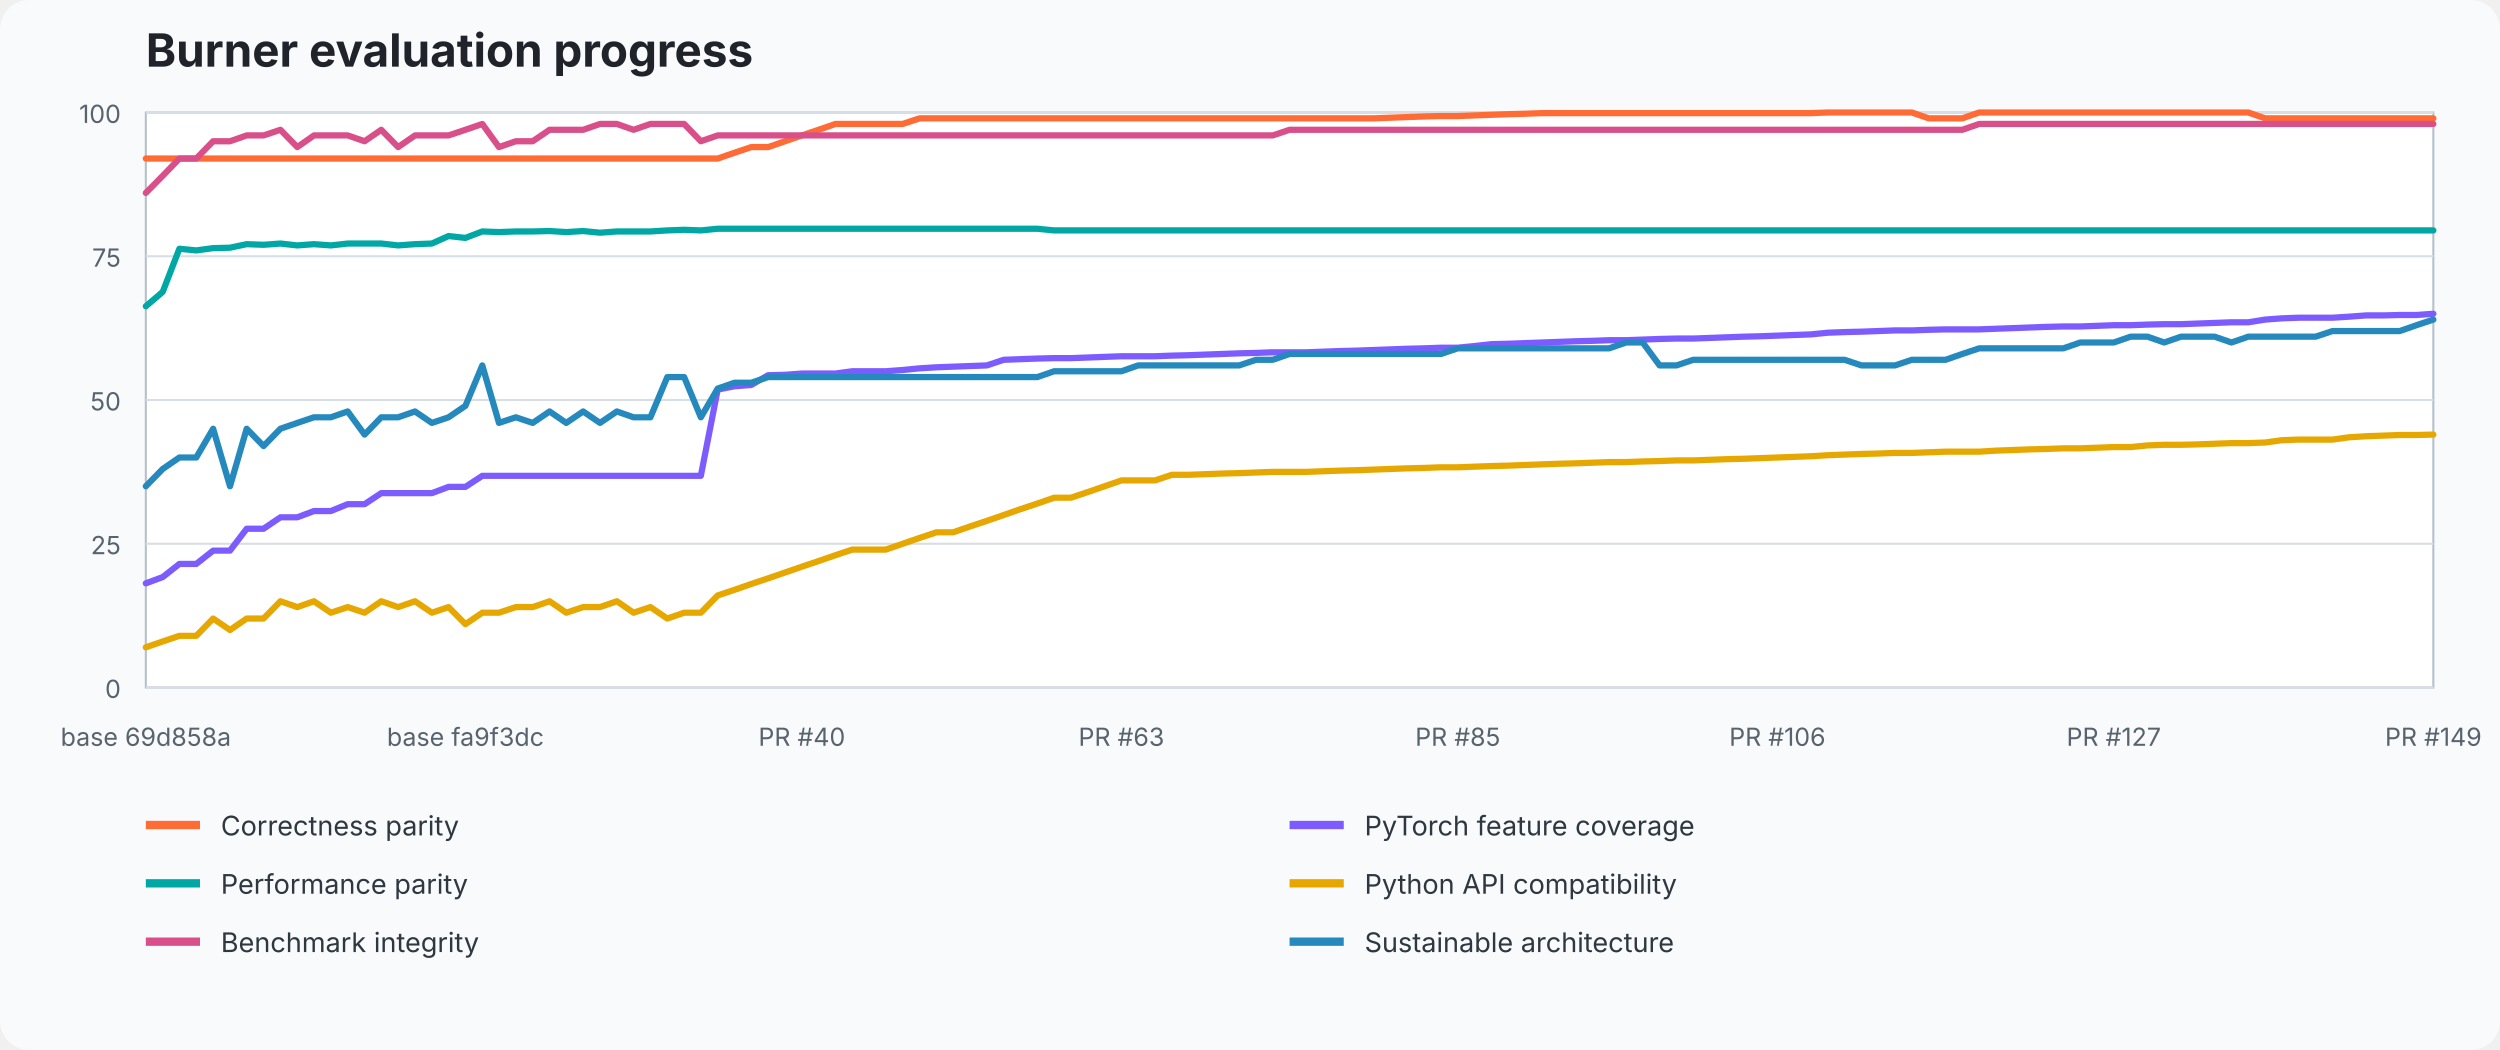
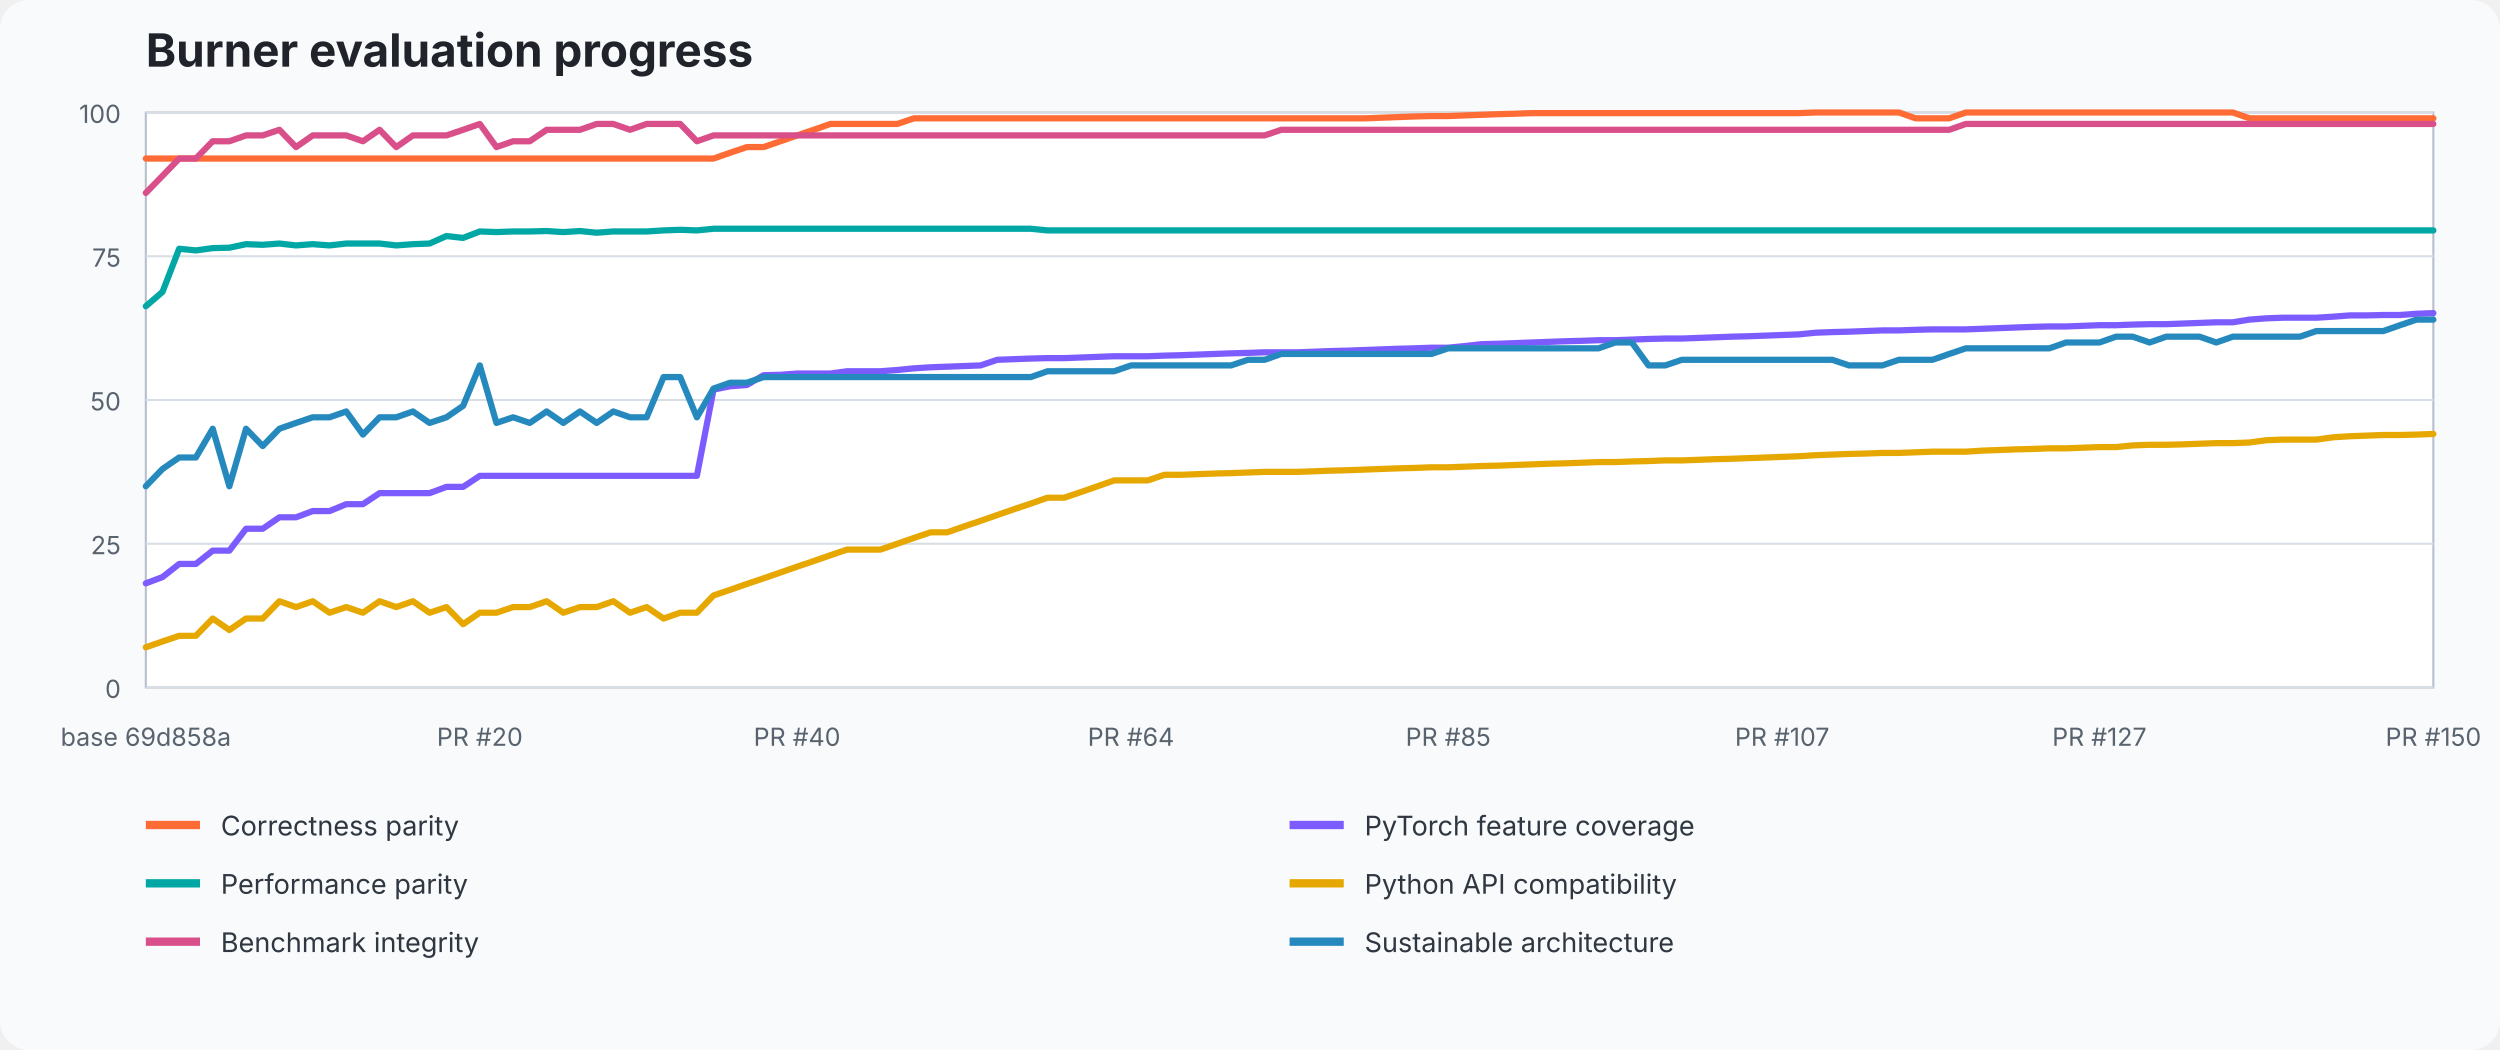
<svg xmlns="http://www.w3.org/2000/svg" width="1200" height="504" viewBox="0 0 1200 504" role="img" aria-labelledby="title desc">
  <style>text{font-family:ui-sans-serif,system-ui,-apple-system,BlinkMacSystemFont,"Segoe UI",sans-serif}.title{font-size:22px;font-weight:700;fill:#20242a}.axis{font-size:12px;fill:#59636e}.legend{font-size:13px;fill:#2f3740}.grid{stroke:#d8dee5;stroke-width:1}.plot{fill:#fff;stroke:#b7c0ca}</style>
  <rect width="100%" height="100%" fill="#f8fafc" rx="14" />
  <text x="70" y="32" class="title">Burner evaluation progress</text>
  <rect x="70" y="54" width="1098" height="276" class="plot" />
  <line x1="70" y1="330" x2="1168" y2="330" class="grid" />
  <text x="58" y="335" text-anchor="end" class="axis">0</text>
  <line x1="70" y1="261" x2="1168" y2="261" class="grid" />
  <text x="58" y="266" text-anchor="end" class="axis">25</text>
  <line x1="70" y1="192" x2="1168" y2="192" class="grid" />
  <text x="58" y="197" text-anchor="end" class="axis">50</text>
  <line x1="70" y1="123" x2="1168" y2="123" class="grid" />
  <text x="58" y="128" text-anchor="end" class="axis">75</text>
  <line x1="70" y1="54" x2="1168" y2="54" class="grid" />
  <text x="58" y="59" text-anchor="end" class="axis">100</text>
-   <polyline points="70.0,76.1 78.1,76.1 86.1,76.1 94.2,76.1 102.3,76.1 110.4,76.1 118.4,76.1 126.5,76.1 134.6,76.1 142.7,76.1 150.7,76.1 158.8,76.1 166.9,76.1 175.0,76.1 183.0,76.1 191.1,76.1 199.2,76.1 207.3,76.1 215.3,76.1 223.4,76.1 231.5,76.1 239.5,76.1 247.6,76.1 255.7,76.1 263.8,76.1 271.8,76.1 279.9,76.1 288.0,76.1 296.1,76.1 304.1,76.1 312.2,76.1 320.3,76.1 328.4,76.1 336.4,76.1 344.5,76.1 352.6,73.3 360.6,70.6 368.7,70.6 376.8,67.8 384.9,65.0 392.9,62.3 401.0,59.5 409.1,59.5 417.2,59.5 425.2,59.5 433.3,59.5 441.4,56.8 449.5,56.8 457.5,56.8 465.6,56.8 473.7,56.8 481.8,56.8 489.8,56.8 497.9,56.8 506.0,56.8 514.0,56.8 522.1,56.8 530.2,56.8 538.3,56.8 546.3,56.8 554.4,56.8 562.5,56.8 570.6,56.8 578.6,56.8 586.7,56.8 594.8,56.8 602.9,56.8 610.9,56.8 619.0,56.8 627.1,56.8 635.1,56.8 643.2,56.8 651.3,56.8 659.4,56.8 667.4,56.5 675.5,56.2 683.6,55.9 691.7,55.7 699.7,55.7 707.8,55.4 715.9,55.1 724.0,54.8 732.0,54.6 740.1,54.3 748.2,54.3 756.3,54.3 764.3,54.3 772.4,54.3 780.5,54.3 788.5,54.3 796.6,54.3 804.7,54.3 812.8,54.3 820.8,54.3 828.9,54.3 837.0,54.3 845.1,54.3 853.1,54.3 861.2,54.3 869.3,54.3 877.4,54.0 885.4,54.0 893.5,54.0 901.6,54.0 909.6,54.0 917.7,54.0 925.8,56.8 933.9,56.8 941.9,56.8 950.0,54.0 958.1,54.0 966.2,54.0 974.2,54.0 982.3,54.0 990.4,54.0 998.5,54.0 1006.5,54.0 1014.6,54.0 1022.7,54.0 1030.8,54.0 1038.8,54.0 1046.9,54.0 1055.0,54.0 1063.0,54.0 1071.1,54.0 1079.2,54.0 1087.3,56.8 1095.3,56.8 1103.4,56.8 1111.5,56.8 1119.6,56.8 1127.6,56.8 1135.7,56.8 1143.8,56.8 1151.9,56.8 1159.9,56.8 1168.0,56.8" fill="none" stroke="#ff6b35" stroke-width="3" stroke-linejoin="round" stroke-linecap="round" />
-   <polyline points="70.0,280.0 78.1,277.0 86.1,270.7 94.2,270.7 102.3,264.3 110.4,264.3 118.4,253.8 126.5,253.8 134.6,248.3 142.7,248.3 150.7,245.3 158.8,245.3 166.9,242.0 175.0,242.0 183.0,236.7 191.1,236.7 199.2,236.7 207.3,236.7 215.3,233.7 223.4,233.7 231.5,228.4 239.5,228.4 247.6,228.4 255.7,228.4 263.8,228.4 271.8,228.4 279.9,228.4 288.0,228.4 296.1,228.4 304.1,228.4 312.2,228.4 320.3,228.4 328.4,228.4 336.4,228.4 344.5,187.0 352.6,185.4 360.6,184.8 368.7,180.1 376.8,179.9 384.9,179.3 392.9,179.3 401.0,179.3 409.1,178.2 417.2,178.2 425.2,178.2 433.3,177.6 441.4,176.8 449.5,176.3 457.5,176.0 465.6,175.7 473.7,175.4 481.8,172.7 489.8,172.4 497.9,172.1 506.0,171.9 514.0,171.9 522.1,171.6 530.2,171.3 538.3,171.0 546.3,171.0 554.4,171.0 562.5,170.7 570.6,170.5 578.6,170.2 586.7,169.9 594.8,169.6 602.9,169.4 610.9,169.1 619.0,169.1 627.1,169.1 635.1,168.8 643.2,168.5 651.3,168.3 659.4,168.0 667.4,167.7 675.5,167.4 683.6,167.2 691.7,166.9 699.7,166.9 707.8,166.1 715.9,165.2 724.0,165.0 732.0,164.7 740.1,164.4 748.2,164.1 756.3,163.8 764.3,163.6 772.4,163.3 780.5,163.3 788.5,163.0 796.6,162.7 804.7,162.5 812.8,162.5 820.8,162.2 828.9,161.9 837.0,161.6 845.1,161.4 853.1,161.1 861.2,160.8 869.3,160.5 877.4,159.7 885.4,159.4 893.5,159.2 901.6,158.9 909.6,158.6 917.7,158.6 925.8,158.3 933.9,158.1 941.9,158.1 950.0,158.1 958.1,157.8 966.2,157.5 974.2,157.2 982.3,156.9 990.4,156.7 998.5,156.7 1006.5,156.4 1014.6,156.1 1022.7,156.1 1030.8,155.8 1038.8,155.6 1046.9,155.6 1055.0,155.3 1063.0,155.0 1071.1,154.7 1079.2,154.7 1087.3,153.4 1095.3,152.8 1103.4,152.5 1111.5,152.5 1119.6,152.5 1127.6,152.0 1135.7,151.4 1143.8,151.4 1151.9,151.2 1159.9,151.2 1168.0,150.6" fill="none" stroke="#7c5cff" stroke-width="3" stroke-linejoin="round" stroke-linecap="round" />
-   <polyline points="70.0,147.0 78.1,140.1 86.1,119.4 94.2,120.2 102.3,119.1 110.4,118.9 118.4,117.2 126.5,117.5 134.6,116.9 142.7,117.8 150.7,117.2 158.8,117.8 166.9,116.9 175.0,116.9 183.0,116.9 191.1,117.8 199.2,117.2 207.3,116.9 215.3,113.3 223.4,114.2 231.5,111.1 239.5,111.4 247.6,111.1 255.7,111.1 263.8,110.9 271.8,111.4 279.9,110.9 288.0,111.7 296.1,111.1 304.1,111.1 312.2,111.1 320.3,110.6 328.4,110.3 336.4,110.6 344.5,109.8 352.6,109.8 360.6,109.8 368.7,109.8 376.8,109.8 384.9,109.8 392.9,109.8 401.0,109.8 409.1,109.8 417.2,109.8 425.2,109.8 433.3,109.8 441.4,109.8 449.5,109.8 457.5,109.8 465.6,109.8 473.7,109.8 481.8,109.8 489.8,109.8 497.9,109.8 506.0,110.6 514.0,110.6 522.1,110.6 530.2,110.6 538.3,110.6 546.3,110.6 554.4,110.6 562.5,110.6 570.6,110.6 578.6,110.6 586.7,110.6 594.8,110.6 602.9,110.6 610.9,110.6 619.0,110.6 627.1,110.6 635.1,110.6 643.2,110.6 651.3,110.6 659.4,110.6 667.4,110.6 675.5,110.6 683.6,110.6 691.7,110.6 699.7,110.6 707.8,110.6 715.9,110.6 724.0,110.6 732.0,110.6 740.1,110.6 748.2,110.6 756.3,110.6 764.3,110.6 772.4,110.6 780.5,110.6 788.5,110.6 796.6,110.6 804.7,110.6 812.8,110.6 820.8,110.6 828.9,110.6 837.0,110.6 845.1,110.6 853.1,110.6 861.2,110.6 869.3,110.6 877.4,110.6 885.4,110.6 893.5,110.6 901.6,110.6 909.6,110.6 917.7,110.6 925.8,110.6 933.9,110.6 941.9,110.6 950.0,110.6 958.1,110.6 966.2,110.6 974.2,110.6 982.3,110.6 990.4,110.6 998.5,110.6 1006.5,110.6 1014.6,110.6 1022.7,110.6 1030.8,110.6 1038.8,110.6 1046.9,110.6 1055.0,110.6 1063.0,110.6 1071.1,110.6 1079.2,110.6 1087.3,110.6 1095.3,110.6 1103.4,110.6 1111.5,110.6 1119.6,110.6 1127.6,110.6 1135.7,110.6 1143.8,110.6 1151.9,110.6 1159.9,110.6 1168.0,110.6" fill="none" stroke="#00a7a5" stroke-width="3" stroke-linejoin="round" stroke-linecap="round" />
-   <polyline points="70.0,310.7 78.1,307.9 86.1,305.2 94.2,305.2 102.3,296.9 110.4,302.4 118.4,296.9 126.5,296.9 134.6,288.6 142.7,291.4 150.7,288.6 158.8,294.1 166.9,291.4 175.0,294.1 183.0,288.6 191.1,291.4 199.2,288.6 207.3,294.1 215.3,291.4 223.4,299.6 231.5,294.1 239.5,294.1 247.6,291.4 255.7,291.4 263.8,288.6 271.8,294.1 279.9,291.4 288.0,291.4 296.1,288.6 304.1,294.1 312.2,291.4 320.3,296.9 328.4,294.1 336.4,294.1 344.5,285.8 352.6,283.1 360.6,280.3 368.7,277.6 376.8,274.8 384.9,272.0 392.9,269.3 401.0,266.5 409.1,263.8 417.2,263.8 425.2,263.8 433.3,261.0 441.4,258.2 449.5,255.5 457.5,255.5 465.6,252.7 473.7,250.0 481.8,247.2 489.8,244.4 497.9,241.7 506.0,238.9 514.0,238.9 522.1,236.2 530.2,233.4 538.3,230.6 546.3,230.6 554.4,230.6 562.5,227.9 570.6,227.9 578.6,227.6 586.7,227.3 594.8,227.1 602.9,226.8 610.9,226.5 619.0,226.5 627.1,226.5 635.1,226.2 643.2,225.9 651.3,225.7 659.4,225.4 667.4,225.1 675.5,224.8 683.6,224.6 691.7,224.3 699.7,224.3 707.8,224.0 715.9,223.7 724.0,223.5 732.0,223.2 740.1,222.9 748.2,222.6 756.3,222.4 764.3,222.1 772.4,221.8 780.5,221.8 788.5,221.5 796.6,221.3 804.7,221.0 812.8,221.0 820.8,220.7 828.9,220.4 837.0,220.2 845.1,219.9 853.1,219.6 861.2,219.3 869.3,219.0 877.4,218.5 885.4,218.2 893.5,217.9 901.6,217.7 909.6,217.4 917.7,217.4 925.8,217.1 933.9,216.8 941.9,216.8 950.0,216.8 958.1,216.3 966.2,216.0 974.2,215.7 982.3,215.5 990.4,215.2 998.5,215.2 1006.5,214.9 1014.6,214.6 1022.7,214.6 1030.8,213.8 1038.8,213.5 1046.9,213.5 1055.0,213.3 1063.0,213.0 1071.1,212.7 1079.2,212.7 1087.3,212.4 1095.3,211.3 1103.4,211.0 1111.5,211.0 1119.6,211.0 1127.6,209.9 1135.7,209.4 1143.8,209.1 1151.9,208.8 1159.9,208.8 1168.0,208.6" fill="none" stroke="#e6a700" stroke-width="3" stroke-linejoin="round" stroke-linecap="round" />
-   <polyline points="70.0,92.6 78.1,84.4 86.1,76.1 94.2,76.1 102.3,67.8 110.4,67.8 118.4,65.0 126.5,65.0 134.6,62.3 142.7,70.6 150.7,65.0 158.8,65.0 166.9,65.0 175.0,67.8 183.0,62.3 191.1,70.6 199.2,65.0 207.3,65.0 215.3,65.0 223.4,62.3 231.5,59.5 239.5,70.6 247.6,67.8 255.7,67.8 263.8,62.3 271.8,62.3 279.9,62.3 288.0,59.5 296.1,59.5 304.1,62.3 312.2,59.5 320.3,59.5 328.4,59.5 336.4,67.8 344.5,65.0 352.6,65.0 360.6,65.0 368.7,65.0 376.8,65.0 384.9,65.0 392.9,65.0 401.0,65.0 409.1,65.0 417.2,65.0 425.2,65.0 433.3,65.0 441.4,65.0 449.5,65.0 457.5,65.0 465.6,65.0 473.7,65.0 481.8,65.0 489.8,65.0 497.9,65.0 506.0,65.0 514.0,65.0 522.1,65.0 530.2,65.0 538.3,65.0 546.3,65.0 554.4,65.0 562.5,65.0 570.6,65.0 578.6,65.0 586.7,65.0 594.8,65.0 602.9,65.0 610.9,65.0 619.0,62.3 627.1,62.3 635.1,62.3 643.2,62.3 651.3,62.3 659.4,62.3 667.4,62.3 675.5,62.3 683.6,62.3 691.7,62.3 699.7,62.3 707.8,62.3 715.9,62.3 724.0,62.3 732.0,62.3 740.1,62.3 748.2,62.3 756.3,62.3 764.3,62.3 772.4,62.3 780.5,62.3 788.5,62.3 796.6,62.3 804.7,62.3 812.8,62.3 820.8,62.3 828.9,62.3 837.0,62.3 845.1,62.3 853.1,62.3 861.2,62.3 869.3,62.3 877.4,62.3 885.4,62.3 893.5,62.3 901.6,62.3 909.6,62.3 917.7,62.3 925.8,62.3 933.9,62.3 941.9,62.3 950.0,59.5 958.1,59.5 966.2,59.5 974.2,59.5 982.3,59.5 990.4,59.5 998.5,59.5 1006.5,59.5 1014.6,59.5 1022.7,59.5 1030.8,59.5 1038.8,59.5 1046.9,59.5 1055.0,59.5 1063.0,59.5 1071.1,59.5 1079.2,59.5 1087.3,59.5 1095.3,59.5 1103.4,59.5 1111.5,59.5 1119.6,59.5 1127.6,59.5 1135.7,59.5 1143.8,59.5 1151.9,59.5 1159.9,59.5 1168.0,59.5" fill="none" stroke="#d94f8a" stroke-width="3" stroke-linejoin="round" stroke-linecap="round" />
-   <polyline points="70.0,233.4 78.1,225.1 86.1,219.6 94.2,219.6 102.3,205.8 110.4,233.4 118.4,205.8 126.5,214.1 134.6,205.8 142.7,203.0 150.7,200.3 158.8,200.3 166.9,197.5 175.0,208.6 183.0,200.3 191.1,200.3 199.2,197.5 207.3,203.0 215.3,200.3 223.4,194.8 231.5,175.4 239.5,203.0 247.6,200.3 255.7,203.0 263.8,197.5 271.8,203.0 279.9,197.5 288.0,203.0 296.1,197.5 304.1,200.3 312.2,200.3 320.3,181.0 328.4,181.0 336.4,200.3 344.5,186.5 352.6,183.7 360.6,183.7 368.7,181.0 376.8,181.0 384.9,181.0 392.9,181.0 401.0,181.0 409.1,181.0 417.2,181.0 425.2,181.0 433.3,181.0 441.4,181.0 449.5,181.0 457.5,181.0 465.6,181.0 473.7,181.0 481.8,181.0 489.8,181.0 497.9,181.0 506.0,178.2 514.0,178.2 522.1,178.2 530.2,178.2 538.3,178.2 546.3,175.4 554.4,175.4 562.5,175.4 570.6,175.4 578.6,175.4 586.7,175.4 594.8,175.4 602.9,172.7 610.9,172.7 619.0,169.9 627.1,169.9 635.1,169.9 643.2,169.9 651.3,169.9 659.4,169.9 667.4,169.9 675.5,169.9 683.6,169.9 691.7,169.9 699.7,167.2 707.8,167.2 715.9,167.2 724.0,167.2 732.0,167.2 740.1,167.2 748.2,167.2 756.3,167.2 764.3,167.2 772.4,167.2 780.5,164.4 788.5,164.4 796.6,175.4 804.7,175.4 812.8,172.7 820.8,172.7 828.9,172.7 837.0,172.7 845.1,172.7 853.1,172.7 861.2,172.7 869.3,172.7 877.4,172.7 885.4,172.7 893.5,175.4 901.6,175.4 909.6,175.4 917.7,172.7 925.8,172.7 933.9,172.7 941.9,169.9 950.0,167.2 958.1,167.2 966.2,167.2 974.2,167.2 982.3,167.2 990.4,167.2 998.5,164.4 1006.5,164.4 1014.6,164.4 1022.7,161.6 1030.8,161.6 1038.8,164.4 1046.9,161.6 1055.0,161.6 1063.0,161.6 1071.1,164.4 1079.2,161.6 1087.3,161.6 1095.3,161.6 1103.4,161.6 1111.5,161.6 1119.6,158.9 1127.6,158.9 1135.7,158.9 1143.8,158.9 1151.9,158.9 1159.9,156.1 1168.0,153.4" fill="none" stroke="#2589bd" stroke-width="3" stroke-linejoin="round" stroke-linecap="round" />
+   <polyline points="70.0,76.1 78.0,76.1 86.0,76.1 94.0,76.1 102.1,76.1 110.1,76.1 118.1,76.1 126.1,76.1 134.1,76.1 142.1,76.1 150.1,76.1 158.2,76.1 166.2,76.1 174.2,76.1 182.2,76.1 190.2,76.1 198.2,76.1 206.2,76.1 214.3,76.1 222.3,76.1 230.3,76.1 238.3,76.1 246.3,76.1 254.3,76.1 262.4,76.1 270.4,76.1 278.4,76.1 286.4,76.1 294.4,76.1 302.4,76.1 310.4,76.1 318.5,76.1 326.5,76.1 334.5,76.1 342.5,76.1 350.5,73.3 358.5,70.6 366.5,70.6 374.6,67.8 382.6,65.0 390.6,62.3 398.6,59.5 406.6,59.5 414.6,59.5 422.6,59.5 430.7,59.5 438.7,56.8 446.7,56.8 454.7,56.8 462.7,56.8 470.7,56.8 478.7,56.8 486.8,56.8 494.8,56.8 502.8,56.8 510.8,56.8 518.8,56.8 526.8,56.8 534.8,56.8 542.9,56.8 550.9,56.8 558.9,56.8 566.9,56.8 574.9,56.8 582.9,56.8 590.9,56.8 599.0,56.8 607.0,56.8 615.0,56.8 623.0,56.8 631.0,56.8 639.0,56.8 647.1,56.8 655.1,56.8 663.1,56.5 671.1,56.2 679.1,55.9 687.1,55.7 695.1,55.7 703.2,55.4 711.2,55.1 719.2,54.8 727.2,54.6 735.2,54.3 743.2,54.3 751.2,54.3 759.3,54.3 767.3,54.3 775.3,54.3 783.3,54.3 791.3,54.3 799.3,54.3 807.3,54.3 815.4,54.3 823.4,54.3 831.4,54.3 839.4,54.3 847.4,54.3 855.4,54.3 863.4,54.3 871.5,54.0 879.5,54.0 887.5,54.0 895.5,54.0 903.5,54.0 911.5,54.0 919.5,56.8 927.6,56.8 935.6,56.8 943.6,54.0 951.6,54.0 959.6,54.0 967.6,54.0 975.6,54.0 983.7,54.0 991.7,54.0 999.7,54.0 1007.7,54.0 1015.7,54.0 1023.7,54.0 1031.8,54.0 1039.8,54.0 1047.8,54.0 1055.8,54.0 1063.8,54.0 1071.8,54.0 1079.8,56.8 1087.9,56.8 1095.9,56.8 1103.9,56.8 1111.9,56.8 1119.9,56.8 1127.9,56.8 1135.9,56.8 1144.0,56.8 1152.0,56.8 1160.0,56.8 1168.0,56.8" fill="none" stroke="#ff6b35" stroke-width="3" stroke-linejoin="round" stroke-linecap="round" />
+   <polyline points="70.0,280.0 78.0,277.0 86.0,270.7 94.0,270.7 102.1,264.3 110.1,264.3 118.1,253.8 126.1,253.8 134.1,248.3 142.1,248.3 150.1,245.3 158.2,245.3 166.2,242.0 174.2,242.0 182.2,236.7 190.2,236.7 198.2,236.7 206.2,236.7 214.3,233.7 222.3,233.7 230.3,228.4 238.3,228.4 246.3,228.4 254.3,228.4 262.4,228.4 270.4,228.4 278.4,228.4 286.4,228.4 294.4,228.4 302.4,228.4 310.4,228.4 318.5,228.4 326.5,228.4 334.5,228.4 342.5,187.0 350.5,185.4 358.5,184.8 366.5,180.1 374.6,179.9 382.6,179.3 390.6,179.3 398.6,179.3 406.6,178.2 414.6,178.2 422.6,178.2 430.7,177.6 438.7,176.8 446.7,176.3 454.7,176.0 462.7,175.7 470.7,175.4 478.7,172.7 486.8,172.4 494.8,172.1 502.8,171.9 510.8,171.9 518.8,171.6 526.8,171.3 534.8,171.0 542.9,171.0 550.9,171.0 558.9,170.7 566.9,170.5 574.9,170.2 582.9,169.9 590.9,169.6 599.0,169.4 607.0,169.1 615.0,169.1 623.0,169.1 631.0,168.8 639.0,168.5 647.1,168.3 655.1,168.0 663.1,167.7 671.1,167.4 679.1,167.2 687.1,166.9 695.1,166.9 703.2,166.1 711.2,165.2 719.2,165.0 727.2,164.7 735.2,164.4 743.2,164.1 751.2,163.8 759.3,163.6 767.3,163.3 775.3,163.3 783.3,163.0 791.3,162.7 799.3,162.5 807.3,162.5 815.4,162.2 823.4,161.9 831.4,161.6 839.4,161.4 847.4,161.1 855.4,160.8 863.4,160.5 871.5,159.7 879.5,159.4 887.5,159.2 895.5,158.9 903.5,158.6 911.5,158.6 919.5,158.3 927.6,158.1 935.6,158.1 943.6,158.1 951.6,157.8 959.6,157.5 967.6,157.2 975.6,156.9 983.7,156.7 991.7,156.7 999.7,156.4 1007.7,156.1 1015.7,156.1 1023.7,155.8 1031.8,155.6 1039.8,155.6 1047.8,155.3 1055.8,155.0 1063.8,154.7 1071.8,154.7 1079.8,153.4 1087.9,152.8 1095.9,152.5 1103.9,152.5 1111.9,152.5 1119.9,152.0 1127.9,151.4 1135.9,151.4 1144.0,151.2 1152.0,151.2 1160.0,150.6 1168.0,150.3" fill="none" stroke="#7c5cff" stroke-width="3" stroke-linejoin="round" stroke-linecap="round" />
+   <polyline points="70.0,147.0 78.0,140.1 86.0,119.4 94.0,120.2 102.1,119.1 110.1,118.9 118.1,117.2 126.1,117.5 134.1,116.9 142.1,117.8 150.1,117.2 158.2,117.8 166.2,116.9 174.2,116.9 182.2,116.9 190.2,117.8 198.2,117.2 206.2,116.9 214.3,113.3 222.3,114.2 230.3,111.1 238.3,111.4 246.3,111.1 254.3,111.1 262.4,110.9 270.4,111.4 278.4,110.9 286.4,111.7 294.4,111.1 302.4,111.1 310.4,111.1 318.5,110.6 326.5,110.3 334.5,110.6 342.5,109.8 350.5,109.8 358.5,109.8 366.5,109.8 374.6,109.8 382.6,109.8 390.6,109.8 398.6,109.8 406.6,109.8 414.6,109.8 422.6,109.8 430.7,109.8 438.7,109.8 446.7,109.8 454.7,109.8 462.7,109.8 470.7,109.8 478.7,109.8 486.8,109.8 494.8,109.8 502.8,110.6 510.8,110.6 518.8,110.6 526.8,110.6 534.8,110.6 542.9,110.6 550.9,110.6 558.9,110.6 566.9,110.6 574.9,110.6 582.9,110.6 590.9,110.6 599.0,110.6 607.0,110.6 615.0,110.6 623.0,110.6 631.0,110.6 639.0,110.6 647.1,110.6 655.1,110.6 663.1,110.6 671.1,110.6 679.1,110.6 687.1,110.6 695.1,110.6 703.2,110.6 711.2,110.6 719.2,110.6 727.2,110.6 735.2,110.6 743.2,110.6 751.2,110.6 759.3,110.6 767.3,110.6 775.3,110.6 783.3,110.6 791.3,110.6 799.3,110.6 807.3,110.6 815.4,110.6 823.4,110.6 831.4,110.6 839.4,110.6 847.4,110.6 855.4,110.6 863.4,110.6 871.5,110.6 879.5,110.6 887.5,110.6 895.5,110.6 903.5,110.6 911.5,110.6 919.5,110.6 927.6,110.6 935.6,110.6 943.6,110.6 951.6,110.6 959.6,110.6 967.6,110.6 975.6,110.6 983.7,110.6 991.7,110.6 999.7,110.6 1007.7,110.6 1015.7,110.6 1023.7,110.6 1031.8,110.6 1039.8,110.6 1047.8,110.6 1055.8,110.6 1063.8,110.6 1071.8,110.6 1079.8,110.6 1087.9,110.6 1095.9,110.6 1103.9,110.6 1111.9,110.6 1119.9,110.6 1127.9,110.6 1135.9,110.6 1144.0,110.6 1152.0,110.6 1160.0,110.6 1168.0,110.6" fill="none" stroke="#00a7a5" stroke-width="3" stroke-linejoin="round" stroke-linecap="round" />
+   <polyline points="70.0,310.7 78.0,307.9 86.0,305.2 94.0,305.2 102.1,296.9 110.1,302.4 118.1,296.9 126.1,296.9 134.1,288.6 142.1,291.4 150.1,288.6 158.2,294.1 166.2,291.4 174.2,294.1 182.2,288.6 190.2,291.4 198.2,288.6 206.2,294.1 214.3,291.4 222.3,299.6 230.3,294.1 238.3,294.1 246.3,291.4 254.3,291.4 262.4,288.6 270.4,294.1 278.4,291.4 286.4,291.4 294.4,288.6 302.4,294.1 310.4,291.4 318.5,296.9 326.5,294.1 334.5,294.1 342.5,285.8 350.5,283.1 358.5,280.3 366.5,277.6 374.6,274.8 382.6,272.0 390.6,269.3 398.6,266.5 406.6,263.8 414.6,263.8 422.6,263.8 430.7,261.0 438.7,258.2 446.7,255.5 454.7,255.5 462.7,252.7 470.7,250.0 478.7,247.2 486.8,244.4 494.8,241.7 502.8,238.9 510.8,238.9 518.8,236.2 526.8,233.4 534.8,230.6 542.9,230.6 550.9,230.6 558.9,227.9 566.9,227.9 574.9,227.6 582.9,227.3 590.9,227.1 599.0,226.8 607.0,226.5 615.0,226.5 623.0,226.5 631.0,226.2 639.0,225.9 647.1,225.7 655.1,225.4 663.1,225.1 671.1,224.8 679.1,224.6 687.1,224.3 695.1,224.3 703.2,224.0 711.2,223.7 719.2,223.5 727.2,223.2 735.2,222.9 743.2,222.6 751.2,222.4 759.3,222.1 767.3,221.8 775.3,221.8 783.3,221.5 791.3,221.3 799.3,221.0 807.3,221.0 815.4,220.7 823.4,220.4 831.4,220.2 839.4,219.9 847.4,219.6 855.4,219.3 863.4,219.0 871.5,218.5 879.5,218.2 887.5,217.9 895.5,217.7 903.5,217.4 911.5,217.4 919.5,217.1 927.6,216.8 935.6,216.8 943.6,216.8 951.6,216.3 959.6,216.0 967.6,215.7 975.6,215.5 983.7,215.2 991.7,215.2 999.7,214.9 1007.7,214.6 1015.7,214.6 1023.7,213.8 1031.8,213.5 1039.8,213.5 1047.8,213.3 1055.8,213.0 1063.8,212.7 1071.8,212.7 1079.8,212.4 1087.9,211.3 1095.9,211.0 1103.9,211.0 1111.9,211.0 1119.9,209.9 1127.9,209.4 1135.9,209.1 1144.0,208.8 1152.0,208.8 1160.0,208.6 1168.0,208.3" fill="none" stroke="#e6a700" stroke-width="3" stroke-linejoin="round" stroke-linecap="round" />
+   <polyline points="70.0,92.6 78.0,84.4 86.0,76.1 94.0,76.1 102.1,67.8 110.1,67.8 118.1,65.0 126.1,65.0 134.1,62.3 142.1,70.6 150.1,65.0 158.2,65.0 166.2,65.0 174.2,67.8 182.2,62.3 190.2,70.6 198.2,65.0 206.2,65.0 214.3,65.0 222.3,62.3 230.3,59.5 238.3,70.6 246.3,67.8 254.3,67.8 262.4,62.3 270.4,62.3 278.4,62.3 286.4,59.5 294.4,59.5 302.4,62.3 310.4,59.5 318.5,59.5 326.5,59.5 334.5,67.8 342.5,65.0 350.5,65.0 358.5,65.0 366.5,65.0 374.6,65.0 382.6,65.0 390.6,65.0 398.6,65.0 406.6,65.0 414.6,65.0 422.6,65.0 430.7,65.0 438.7,65.0 446.7,65.0 454.7,65.0 462.7,65.0 470.7,65.0 478.7,65.0 486.8,65.0 494.8,65.0 502.8,65.0 510.8,65.0 518.8,65.0 526.8,65.0 534.8,65.0 542.9,65.0 550.9,65.0 558.9,65.0 566.9,65.0 574.9,65.0 582.9,65.0 590.9,65.0 599.0,65.0 607.0,65.0 615.0,62.3 623.0,62.3 631.0,62.3 639.0,62.3 647.1,62.3 655.1,62.3 663.1,62.3 671.1,62.3 679.1,62.3 687.1,62.3 695.1,62.3 703.2,62.3 711.2,62.3 719.2,62.3 727.2,62.3 735.2,62.3 743.2,62.3 751.2,62.3 759.3,62.3 767.3,62.3 775.3,62.3 783.3,62.3 791.3,62.3 799.3,62.3 807.3,62.3 815.4,62.3 823.4,62.3 831.4,62.3 839.4,62.3 847.4,62.3 855.4,62.3 863.4,62.3 871.5,62.3 879.5,62.3 887.5,62.3 895.5,62.3 903.5,62.3 911.5,62.3 919.5,62.3 927.6,62.3 935.6,62.3 943.6,59.5 951.6,59.5 959.6,59.5 967.6,59.5 975.6,59.5 983.7,59.5 991.7,59.5 999.7,59.5 1007.7,59.5 1015.7,59.5 1023.7,59.5 1031.8,59.5 1039.8,59.5 1047.8,59.5 1055.8,59.5 1063.8,59.5 1071.8,59.5 1079.8,59.5 1087.9,59.5 1095.9,59.5 1103.9,59.5 1111.9,59.5 1119.9,59.5 1127.9,59.5 1135.9,59.5 1144.0,59.5 1152.0,59.5 1160.0,59.5 1168.0,59.5" fill="none" stroke="#d94f8a" stroke-width="3" stroke-linejoin="round" stroke-linecap="round" />
+   <polyline points="70.0,233.4 78.0,225.1 86.0,219.6 94.0,219.6 102.1,205.8 110.1,233.4 118.1,205.8 126.1,214.1 134.1,205.8 142.1,203.0 150.1,200.3 158.2,200.3 166.2,197.5 174.2,208.6 182.2,200.3 190.2,200.3 198.2,197.5 206.2,203.0 214.3,200.3 222.3,194.8 230.3,175.4 238.3,203.0 246.3,200.3 254.3,203.0 262.4,197.5 270.4,203.0 278.4,197.5 286.4,203.0 294.4,197.5 302.4,200.3 310.4,200.3 318.5,181.0 326.5,181.0 334.5,200.3 342.5,186.5 350.5,183.7 358.5,183.7 366.5,181.0 374.6,181.0 382.6,181.0 390.6,181.0 398.6,181.0 406.6,181.0 414.6,181.0 422.6,181.0 430.7,181.0 438.7,181.0 446.7,181.0 454.7,181.0 462.7,181.0 470.7,181.0 478.7,181.0 486.8,181.0 494.8,181.0 502.8,178.2 510.8,178.2 518.8,178.2 526.8,178.2 534.8,178.2 542.9,175.4 550.9,175.4 558.9,175.4 566.9,175.4 574.9,175.4 582.9,175.4 590.9,175.4 599.0,172.7 607.0,172.7 615.0,169.9 623.0,169.9 631.0,169.9 639.0,169.9 647.1,169.9 655.1,169.9 663.1,169.9 671.1,169.9 679.1,169.9 687.1,169.9 695.1,167.2 703.2,167.2 711.2,167.2 719.2,167.2 727.2,167.2 735.2,167.2 743.2,167.2 751.2,167.2 759.3,167.2 767.3,167.2 775.3,164.4 783.3,164.4 791.3,175.4 799.3,175.4 807.3,172.7 815.4,172.7 823.4,172.7 831.4,172.7 839.4,172.7 847.4,172.7 855.4,172.7 863.4,172.7 871.5,172.7 879.5,172.7 887.5,175.4 895.5,175.4 903.5,175.4 911.5,172.7 919.5,172.7 927.6,172.7 935.6,169.9 943.6,167.2 951.6,167.2 959.6,167.2 967.6,167.2 975.6,167.2 983.7,167.2 991.7,164.4 999.7,164.4 1007.7,164.4 1015.7,161.6 1023.7,161.6 1031.8,164.4 1039.8,161.6 1047.8,161.6 1055.8,161.6 1063.8,164.4 1071.8,161.6 1079.8,161.6 1087.9,161.6 1095.9,161.6 1103.9,161.6 1111.9,158.9 1119.9,158.9 1127.9,158.9 1135.9,158.9 1144.0,158.9 1152.0,156.1 1160.0,153.4 1168.0,153.4" fill="none" stroke="#2589bd" stroke-width="3" stroke-linejoin="round" stroke-linecap="round" />
  <text x="70" y="358" text-anchor="middle" class="axis">base 69d858a</text>
-   <text x="223.397" y="358" text-anchor="middle" class="axis">base fa9f3dc</text>
-   <text x="384.868" y="358" text-anchor="middle" class="axis">PR #40</text>
-   <text x="538.265" y="358" text-anchor="middle" class="axis">PR #63</text>
-   <text x="699.735" y="358" text-anchor="middle" class="axis">PR #85</text>
-   <text x="853.132" y="358" text-anchor="middle" class="axis">PR #106</text>
-   <text x="1014.603" y="358" text-anchor="middle" class="axis">PR #127</text>
-   <text x="1168" y="358" text-anchor="middle" class="axis">PR #149</text>
+   <text x="230.292" y="358" text-anchor="middle" class="axis">PR #20</text>
+   <text x="382.569" y="358" text-anchor="middle" class="axis">PR #40</text>
+   <text x="542.861" y="358" text-anchor="middle" class="axis">PR #64</text>
+   <text x="695.139" y="358" text-anchor="middle" class="axis">PR #85</text>
+   <text x="855.431" y="358" text-anchor="middle" class="axis">PR #107</text>
+   <text x="1007.708" y="358" text-anchor="middle" class="axis">PR #127</text>
+   <text x="1168" y="358" text-anchor="middle" class="axis">PR #150</text>
  <line x1="70" y1="396" x2="96" y2="396" stroke="#ff6b35" stroke-width="4" />
  <text x="106" y="401" class="legend">Correctness parity</text>
  <line x1="619" y1="396" x2="645" y2="396" stroke="#7c5cff" stroke-width="4" />
  <text x="655" y="401" class="legend">PyTorch feature coverage</text>
  <line x1="70" y1="424" x2="96" y2="424" stroke="#00a7a5" stroke-width="4" />
  <text x="106" y="429" class="legend">Performance parity</text>
  <line x1="619" y1="424" x2="645" y2="424" stroke="#e6a700" stroke-width="4" />
  <text x="655" y="429" class="legend">Python API compatibility</text>
  <line x1="70" y1="452" x2="96" y2="452" stroke="#d94f8a" stroke-width="4" />
  <text x="106" y="457" class="legend">Benchmark integrity</text>
  <line x1="619" y1="452" x2="645" y2="452" stroke="#2589bd" stroke-width="4" />
  <text x="655" y="457" class="legend">Sustainable architecture</text>
</svg>
